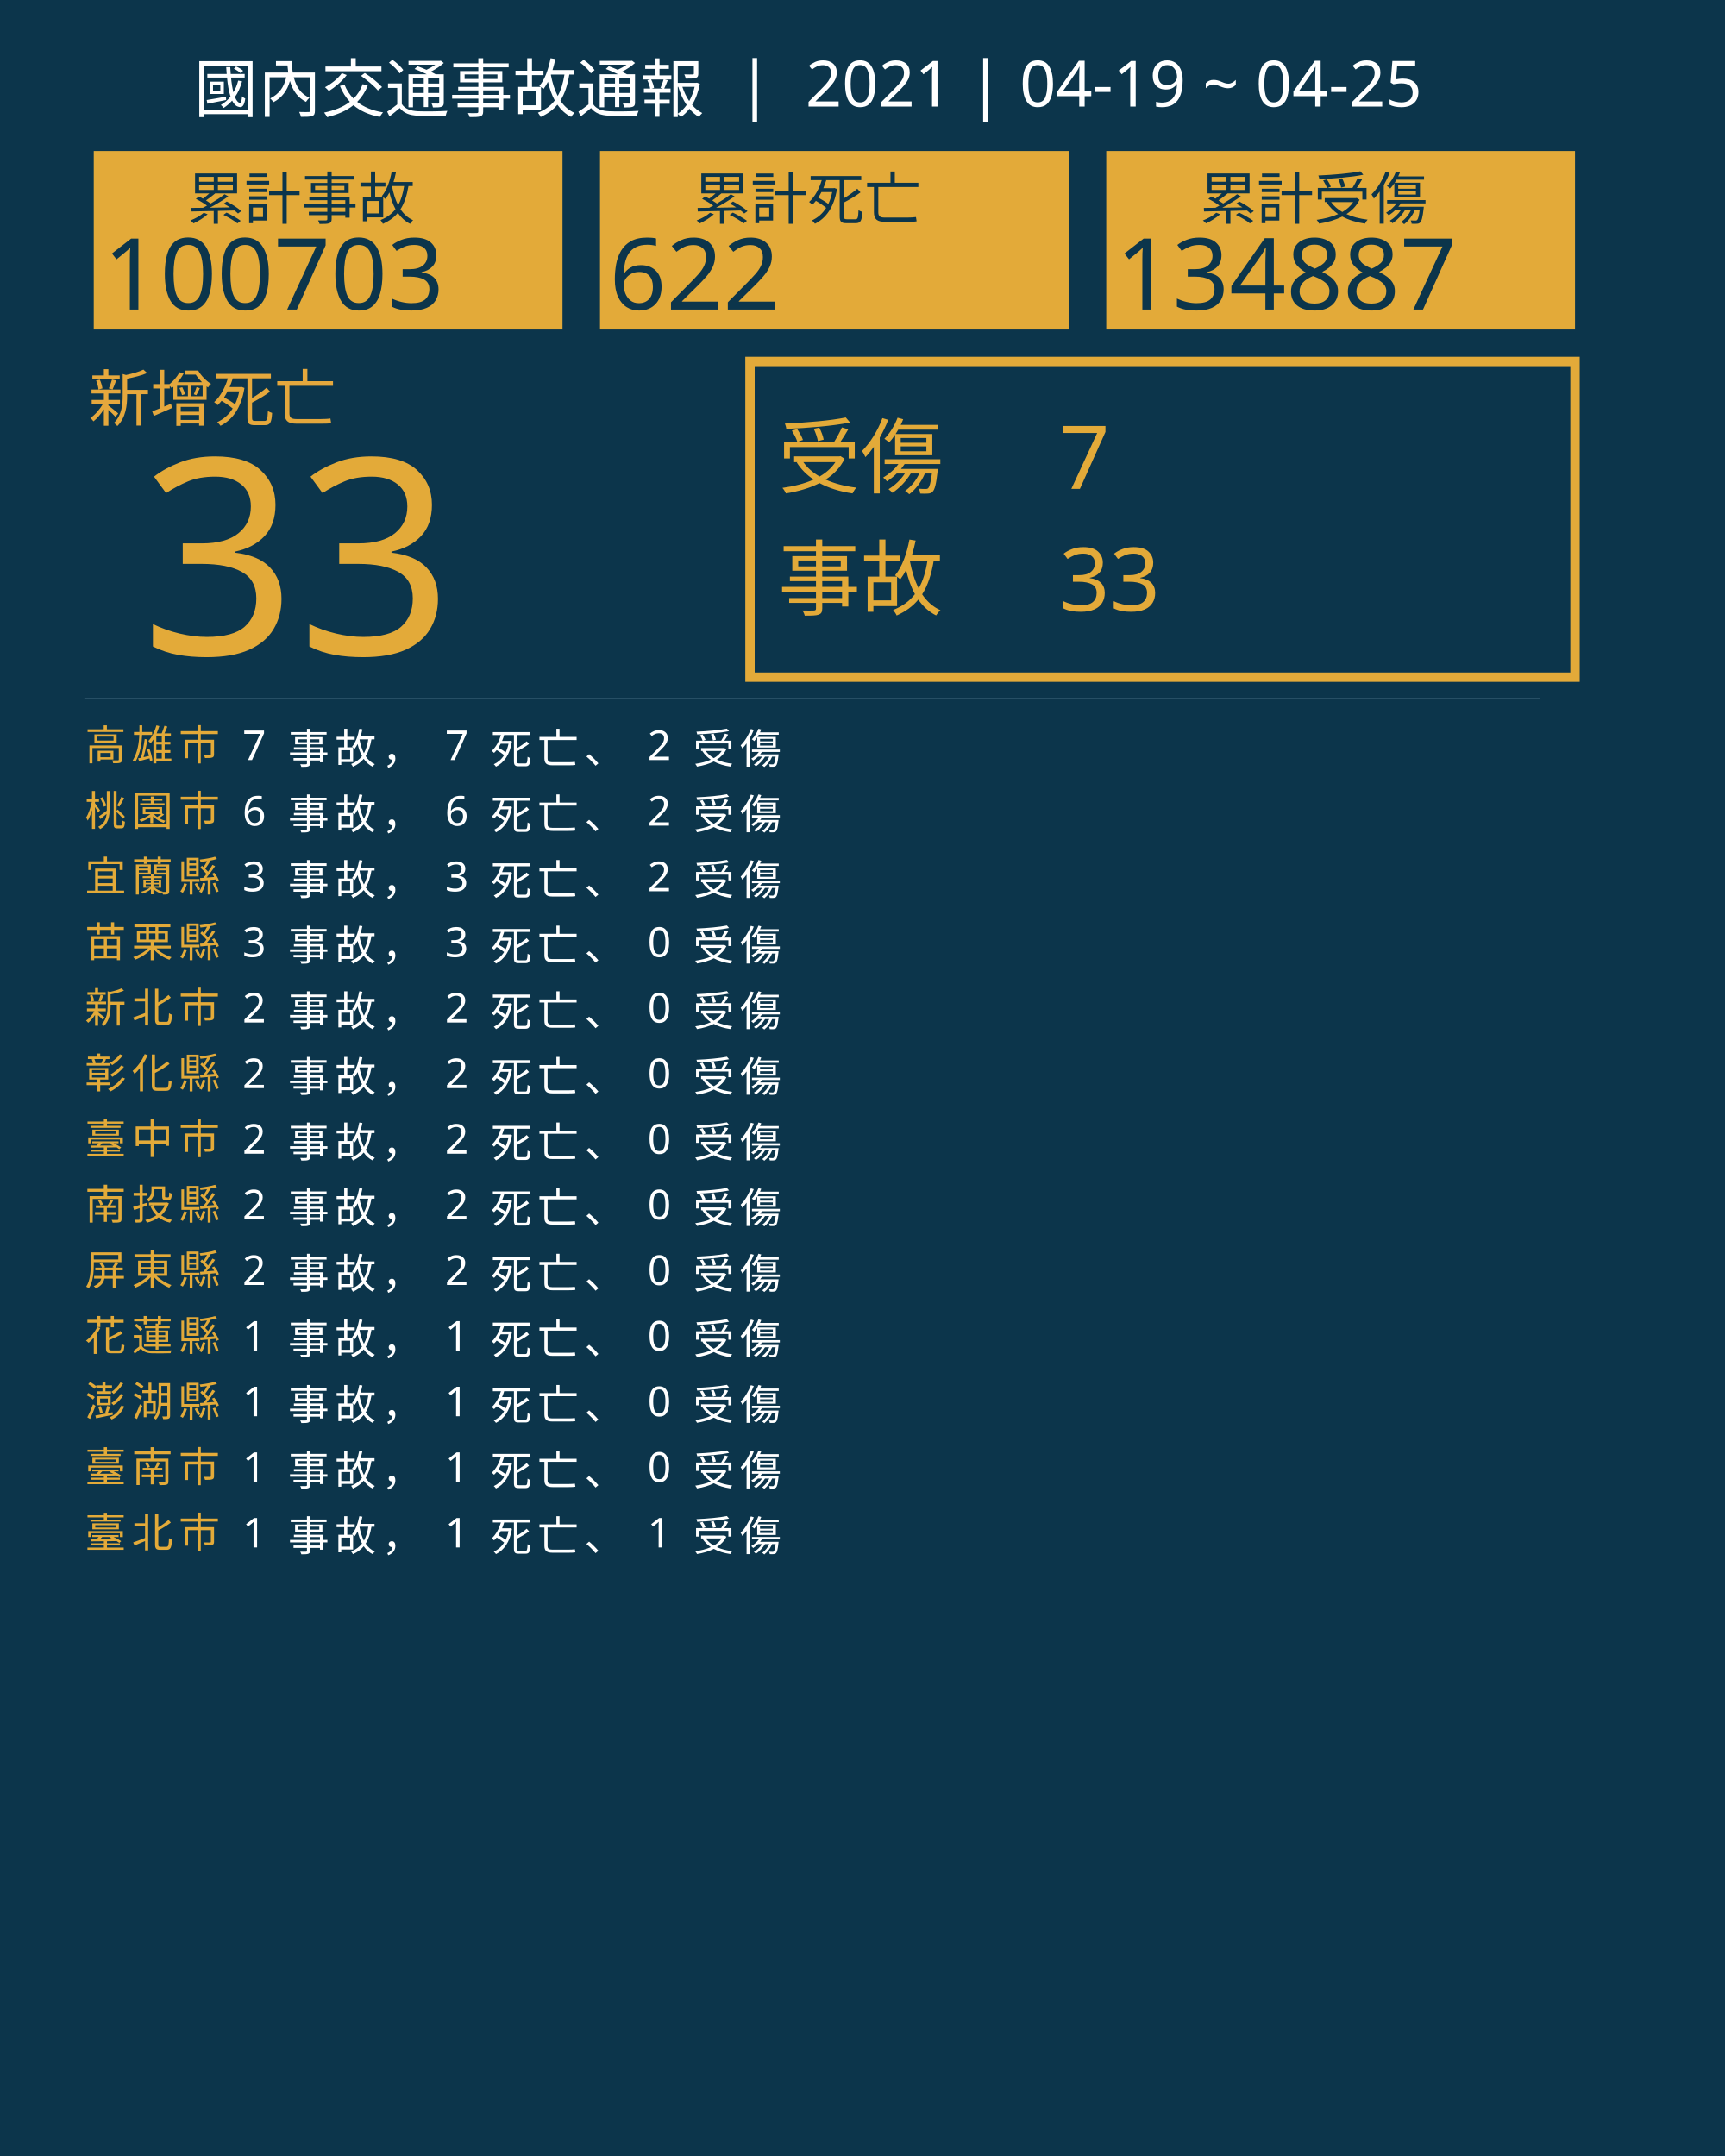
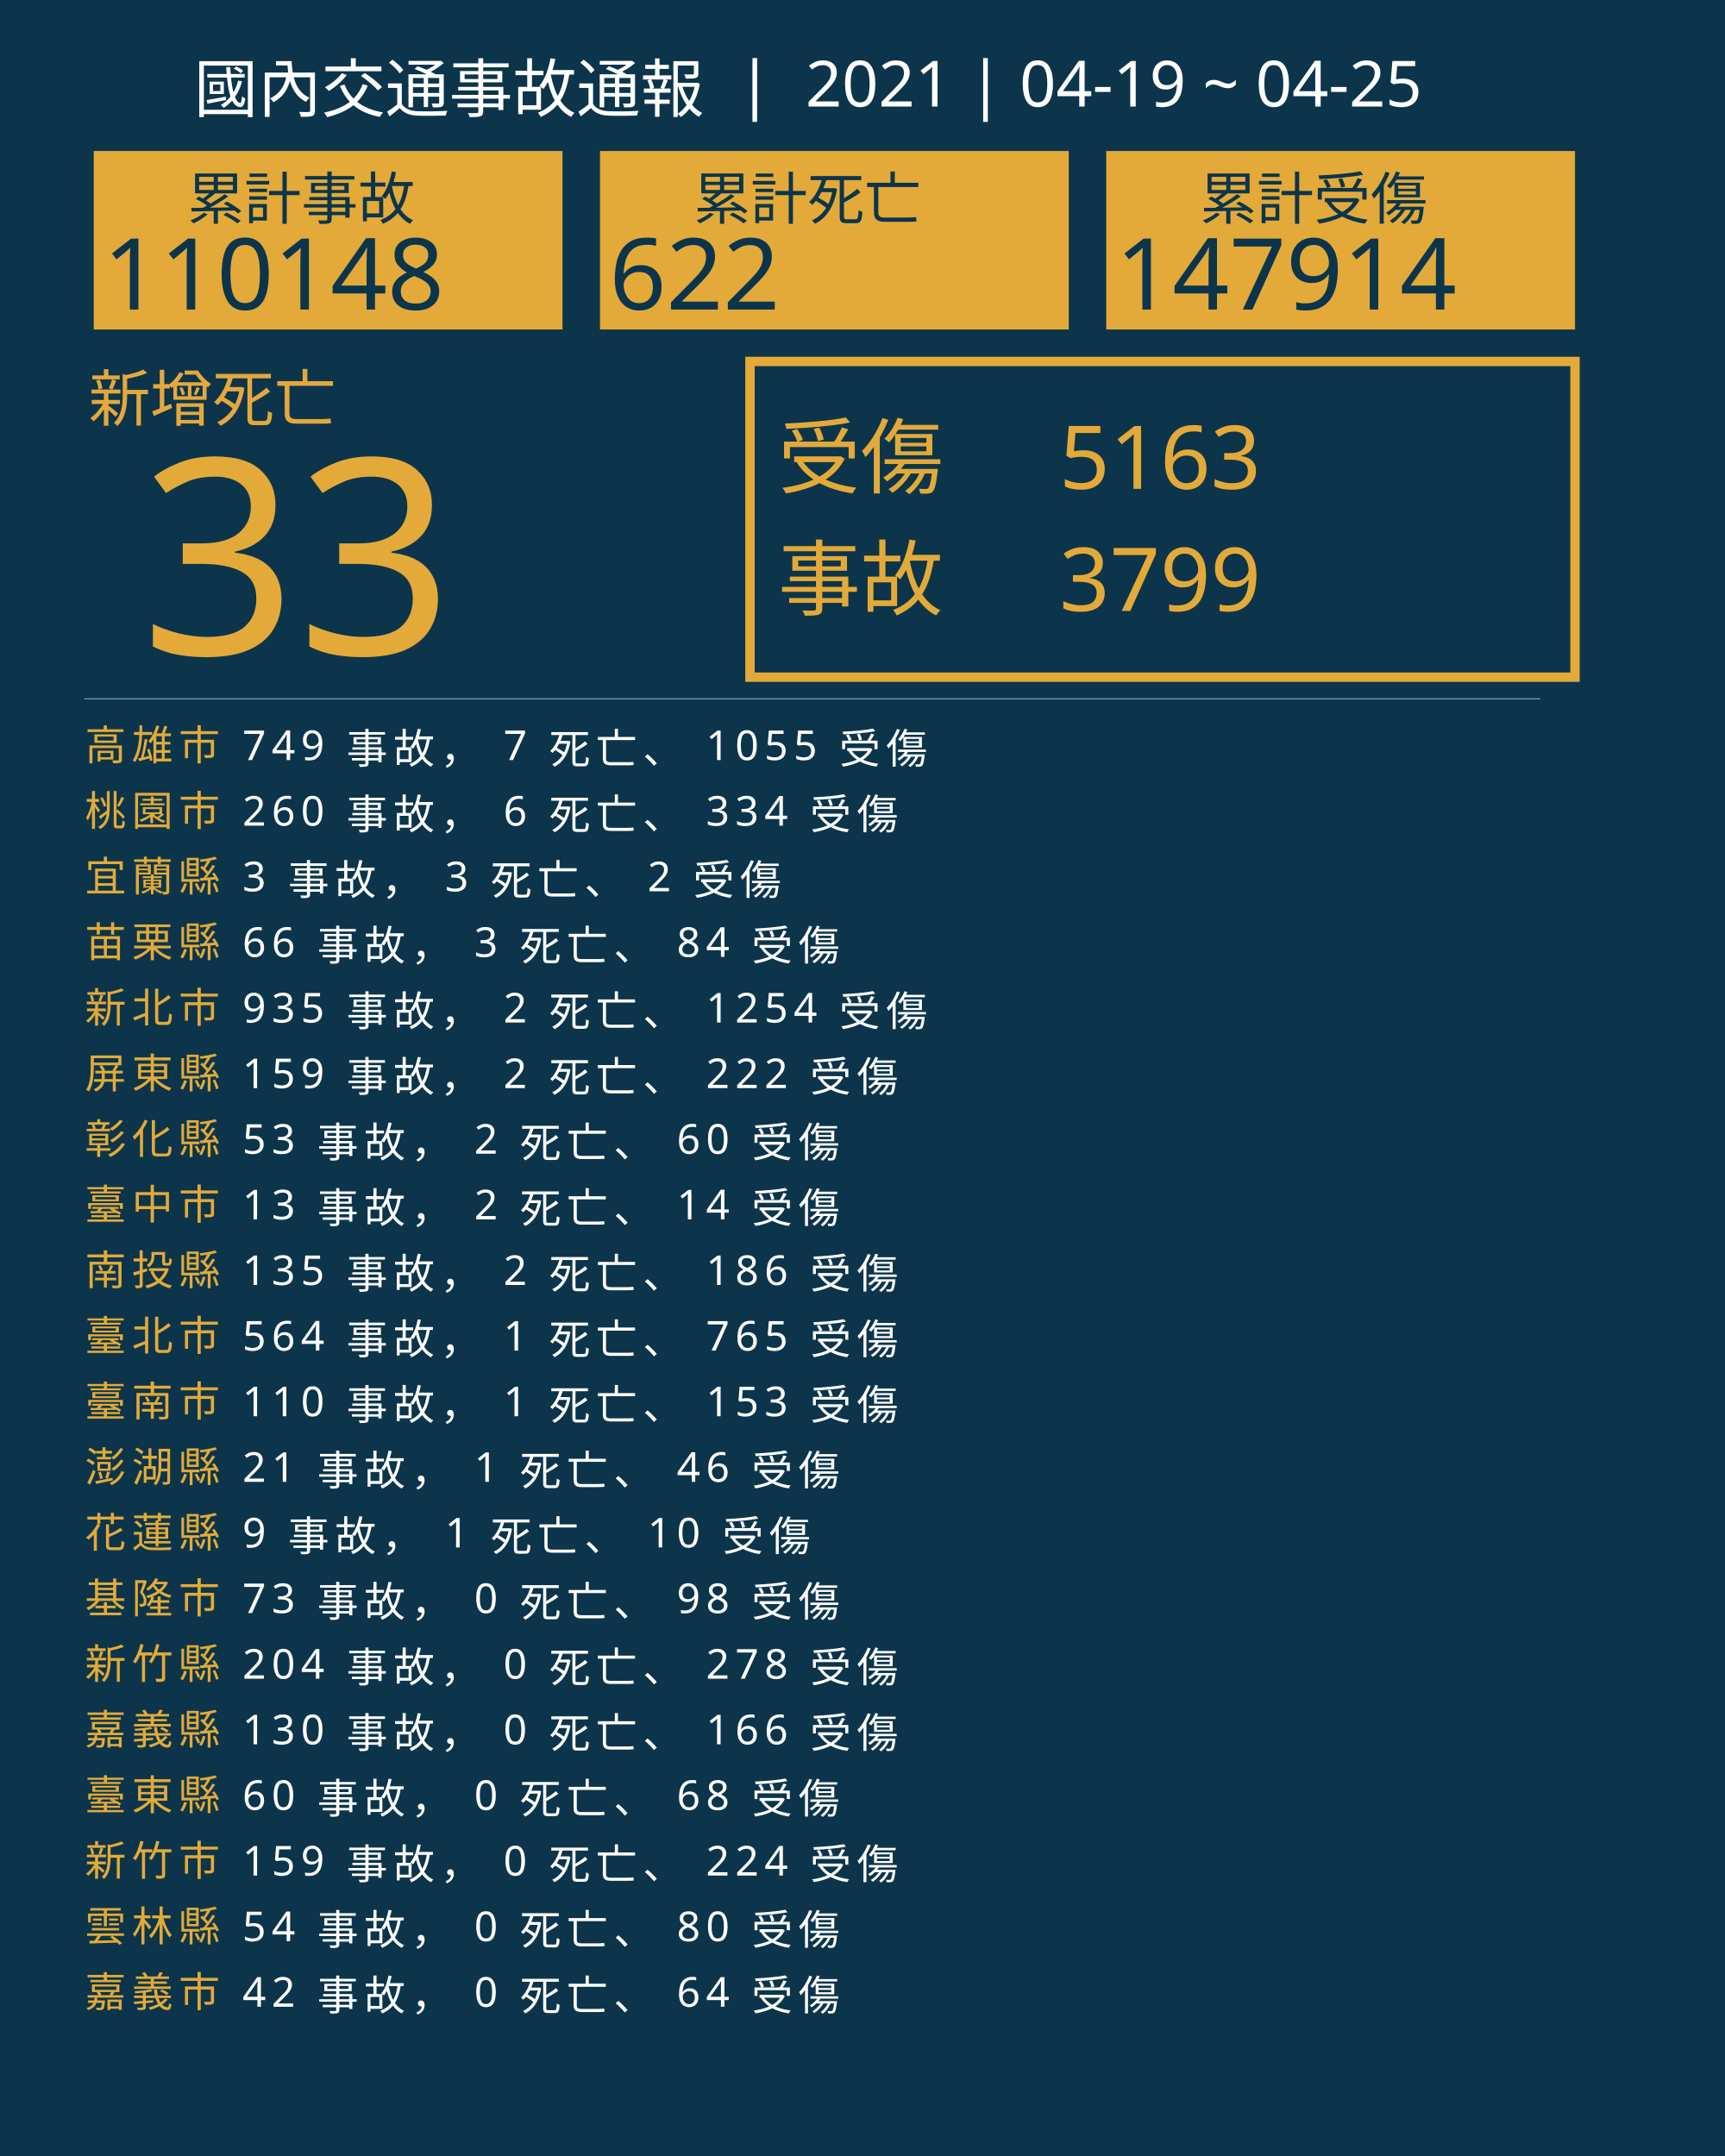
<svg xmlns="http://www.w3.org/2000/svg" version="1.1" id="圖層_1" x="0px" y="0px" viewBox="0 0 1840 2300" style="enable-background:new 0 0 1840 2300;" xml:space="preserve">
  <style type="text/css">
	.st0{fill:#0C354B;}
	.st1{fill:#E5A83D;}
	.st2{font-family:'NotoSansCJKtc-Bold-B5pc-H';}
	.st3{font-size:66px;}
	.st4{fill:#E3AA39;}
	.st5{font-family:'Arial-BoldMT';}
	.st6{font-size:291.776px;}
	.st7{fill:none;stroke:#E3AA39;stroke-miterlimit:10;stroke-width:10;}
	.st8{font-family:'NotoSansCJKtc-Light-B5pc-H';}
	.st9{font-size:88px;}
	.st10{font-family:'NotoSansCJKtc-Medium-B5pc-H';}
	.st11{font-size:94px;}
	.st12{fill:none;stroke:#8AAFC1;stroke-miterlimit:10;}
	.st13{font-size:60.649px;}
	.st14{font-size:106px;}
	.st15{fill:none;}
	.st16{font-size:44px;}
	.st17{letter-spacing:6;}
	.st18{fill:#FFFFFF;}
	.st19{letter-spacing:1;}
	.st20{font-size:68px;}
</style>
  <rect class="st0" width="1840" height="2300" />
  <text transform="matrix(1 0 0 1 94.5001 449.017)" class="st1 st2 st3">新增死亡</text>
  <g>
    <text transform="matrix(1 0 0 1 150 698.1412)" class="st4 st5 st6">33</text>
  </g>
  <g>
    <rect x="800" y="385.6" class="st7" width="880" height="336.8" />
    <g>
      <text transform="matrix(1 0 0 1 830 519.593)" class="st4 st8 st9">受傷</text>
-       <text transform="matrix(1 0 0 1 1130 521.5084)" class="st4 st10 st11">7</text>
-       <text transform="matrix(1 0 0 1 1130 651.7274)" class="st4 st10 st11">33</text>
+       <text transform="matrix(1 0 0 1 1130 521.5084)" class="st4 st10 st11">5163</text>
+       <text transform="matrix(1 0 0 1 1130 651.7274)" class="st4 st10 st11">3799</text>
      <text transform="matrix(1 0 0 1 830 649.4965)" class="st4 st8 st9">事故</text>
    </g>
  </g>
  <line class="st12" x1="90" y1="745.5" x2="1643" y2="745.5" />
  <g>
    <g>
      <rect x="100" y="161.1" class="st4" width="500" height="190.4" />
      <g>
        <text transform="matrix(1 0 0 1 200 233.9079)" class="st0 st10 st13">累計事故</text>
        <g>
-           <text transform="matrix(1 0 0 1 110 330.2121)" class="st0 st5 st14">100703</text>
+           <text transform="matrix(1 0 0 1 110 330.2121)" class="st0 st5 st14">110148</text>
        </g>
      </g>
    </g>
    <g>
      <rect x="640" y="161.1" class="st4" width="500" height="190.4" />
      <g>
        <text transform="matrix(1 0 0 1 740 233.908)" class="st0 st10 st13">累計死亡</text>
        <g>
          <text transform="matrix(1 0 0 1 650 330.2122)" class="st0 st5 st14">622</text>
        </g>
      </g>
    </g>
    <g>
      <rect x="1180" y="161.1" class="st4" width="500" height="190.4" />
      <g>
        <text transform="matrix(1 0 0 1 1280 233.908)" class="st0 st10 st13">累計受傷</text>
        <g>
-           <text transform="matrix(1 0 0 1 1190 330.2122)" class="st0 st5 st14">134887</text>
+           <text transform="matrix(1 0 0 1 1190 330.2122)" class="st0 st5 st14">147914</text>
        </g>
      </g>
    </g>
  </g>
  <rect x="90.6" y="772.1" class="st15" width="1141.8" height="314.8" />
  <text transform="matrix(1 0 0 1 90.5591 810.7965)">
    <tspan x="0" y="0" class="st4 st10 st16 st17">高雄市</tspan>
-     <tspan x="150.6" y="0" class="st18 st10 st16 st17"> 7 事故， 7 死亡、 2 受傷</tspan>
+     <tspan x="150.6" y="0" class="st18 st10 st16 st17"> 749 事故， 7 死亡、 1055 受傷</tspan>
    <tspan x="0" y="70" class="st4 st10 st16 st17">桃園市</tspan>
-     <tspan x="150.6" y="70" class="st18 st10 st16 st17"> 6 事故， 6 死亡、 2 受傷</tspan>
+     <tspan x="150.6" y="70" class="st18 st10 st16 st17"> 260 事故， 6 死亡、 334 受傷</tspan>
    <tspan x="0" y="140" class="st4 st10 st16 st17">宜蘭縣</tspan>
    <tspan x="150.6" y="140" class="st18 st10 st16 st17"> 3 事故， 3 死亡、 2 受傷</tspan>
    <tspan x="0" y="210" class="st4 st10 st16 st17">苗栗縣</tspan>
-     <tspan x="150.6" y="210" class="st18 st10 st16 st17"> 3 事故， 3 死亡、 0 受傷</tspan>
+     <tspan x="150.6" y="210" class="st18 st10 st16 st17"> 66 事故， 3 死亡、 84 受傷</tspan>
    <tspan x="0" y="280" class="st4 st10 st16 st17">新北市</tspan>
-     <tspan x="150.6" y="280" class="st18 st10 st16 st17"> 2 事故， 2 死亡、 0 受傷</tspan>
-     <tspan x="0" y="350" class="st4 st10 st16 st17">彰化縣</tspan>
-     <tspan x="150.6" y="350" class="st18 st10 st16 st17"> 2 事故， 2 死亡、 0 受傷</tspan>
-     <tspan x="0" y="420" class="st4 st10 st16 st17">臺中市</tspan>
-     <tspan x="150.6" y="420" class="st18 st10 st16 st17"> 2 事故， 2 死亡、 0 受傷</tspan>
-     <tspan x="0" y="490" class="st4 st10 st16 st17">南投縣</tspan>
-     <tspan x="150.6" y="490" class="st18 st10 st16 st17"> 2 事故， 2 死亡、 0 受傷</tspan>
-     <tspan x="0" y="560" class="st4 st10 st16 st17">屏東縣</tspan>
-     <tspan x="150.6" y="560" class="st18 st10 st16 st17"> 2 事故， 2 死亡、 0 受傷</tspan>
-     <tspan x="0" y="630" class="st4 st10 st16 st17">花蓮縣</tspan>
-     <tspan x="150.6" y="630" class="st18 st10 st16 st17"> 1 事故， 1 死亡、 0 受傷</tspan>
-     <tspan x="0" y="700" class="st4 st10 st16 st17">澎湖縣</tspan>
-     <tspan x="150.6" y="700" class="st18 st10 st16 st17"> 1 事故， 1 死亡、 0 受傷</tspan>
-     <tspan x="0" y="770" class="st4 st10 st16 st17">臺南市</tspan>
-     <tspan x="150.6" y="770" class="st18 st10 st16 st17"> 1 事故， 1 死亡、 0 受傷</tspan>
-     <tspan x="0" y="840" class="st4 st10 st16 st17">臺北市</tspan>
-     <tspan x="150.6" y="840" class="st18 st10 st16 st17"> 1 事故， 1 死亡、 1 受傷</tspan>
+     <tspan x="150.6" y="280" class="st18 st10 st16 st17"> 935 事故， 2 死亡、 1254 受傷</tspan>
+     <tspan x="0" y="350" class="st4 st10 st16 st17">屏東縣</tspan>
+     <tspan x="150.6" y="350" class="st18 st10 st16 st17"> 159 事故， 2 死亡、 222 受傷</tspan>
+     <tspan x="0" y="420" class="st4 st10 st16 st17">彰化縣</tspan>
+     <tspan x="150.6" y="420" class="st18 st10 st16 st17"> 53 事故， 2 死亡、 60 受傷</tspan>
+     <tspan x="0" y="490" class="st4 st10 st16 st17">臺中市</tspan>
+     <tspan x="150.6" y="490" class="st18 st10 st16 st17"> 13 事故， 2 死亡、 14 受傷</tspan>
+     <tspan x="0" y="560" class="st4 st10 st16 st17">南投縣</tspan>
+     <tspan x="150.6" y="560" class="st18 st10 st16 st17"> 135 事故， 2 死亡、 186 受傷</tspan>
+     <tspan x="0" y="630" class="st4 st10 st16 st17">臺北市</tspan>
+     <tspan x="150.6" y="630" class="st18 st10 st16 st17"> 564 事故， 1 死亡、 765 受傷</tspan>
+     <tspan x="0" y="700" class="st4 st10 st16 st17">臺南市</tspan>
+     <tspan x="150.6" y="700" class="st18 st10 st16 st17"> 110 事故， 1 死亡、 153 受傷</tspan>
+     <tspan x="0" y="770" class="st4 st10 st16 st17">澎湖縣</tspan>
+     <tspan x="150.6" y="770" class="st18 st10 st16 st17"> 21 事故， 1 死亡、 46 受傷</tspan>
+     <tspan x="0" y="840" class="st4 st10 st16 st17">花蓮縣</tspan>
+     <tspan x="150.6" y="840" class="st18 st10 st16 st17"> 9 事故， 1 死亡、 10 受傷</tspan>
+     <tspan x="0" y="910" class="st4 st10 st16 st17">基隆市</tspan>
+     <tspan x="150.6" y="910" class="st18 st10 st16 st17"> 73 事故， 0 死亡、 98 受傷</tspan>
+     <tspan x="0" y="980" class="st4 st10 st16 st17">新竹縣</tspan>
+     <tspan x="150.6" y="980" class="st18 st10 st16 st17"> 204 事故， 0 死亡、 278 受傷</tspan>
+     <tspan x="0" y="1050" class="st4 st10 st16 st17">嘉義縣</tspan>
+     <tspan x="150.6" y="1050" class="st18 st10 st16 st17"> 130 事故， 0 死亡、 166 受傷</tspan>
+     <tspan x="0" y="1120" class="st4 st10 st16 st17">臺東縣</tspan>
+     <tspan x="150.6" y="1120" class="st18 st10 st16 st17"> 60 事故， 0 死亡、 68 受傷</tspan>
+     <tspan x="0" y="1190" class="st4 st10 st16 st17">新竹市</tspan>
+     <tspan x="150.6" y="1190" class="st18 st10 st16 st17"> 159 事故， 0 死亡、 224 受傷</tspan>
+     <tspan x="0" y="1260" class="st4 st10 st16 st17">雲林縣</tspan>
+     <tspan x="150.6" y="1260" class="st18 st10 st16 st17"> 54 事故， 0 死亡、 80 受傷</tspan>
+     <tspan x="0" y="1330" class="st4 st10 st16 st17">嘉義市</tspan>
+     <tspan x="150.6" y="1330" class="st18 st10 st16 st17"> 42 事故， 0 死亡、 64 受傷</tspan>
  </text>
  <text transform="matrix(1 0 0 1 207 119.2712)" class="st18 st8 st20">國內交通事故通報  |  2021 | 04-19 ~ 04-25</text>
</svg>
